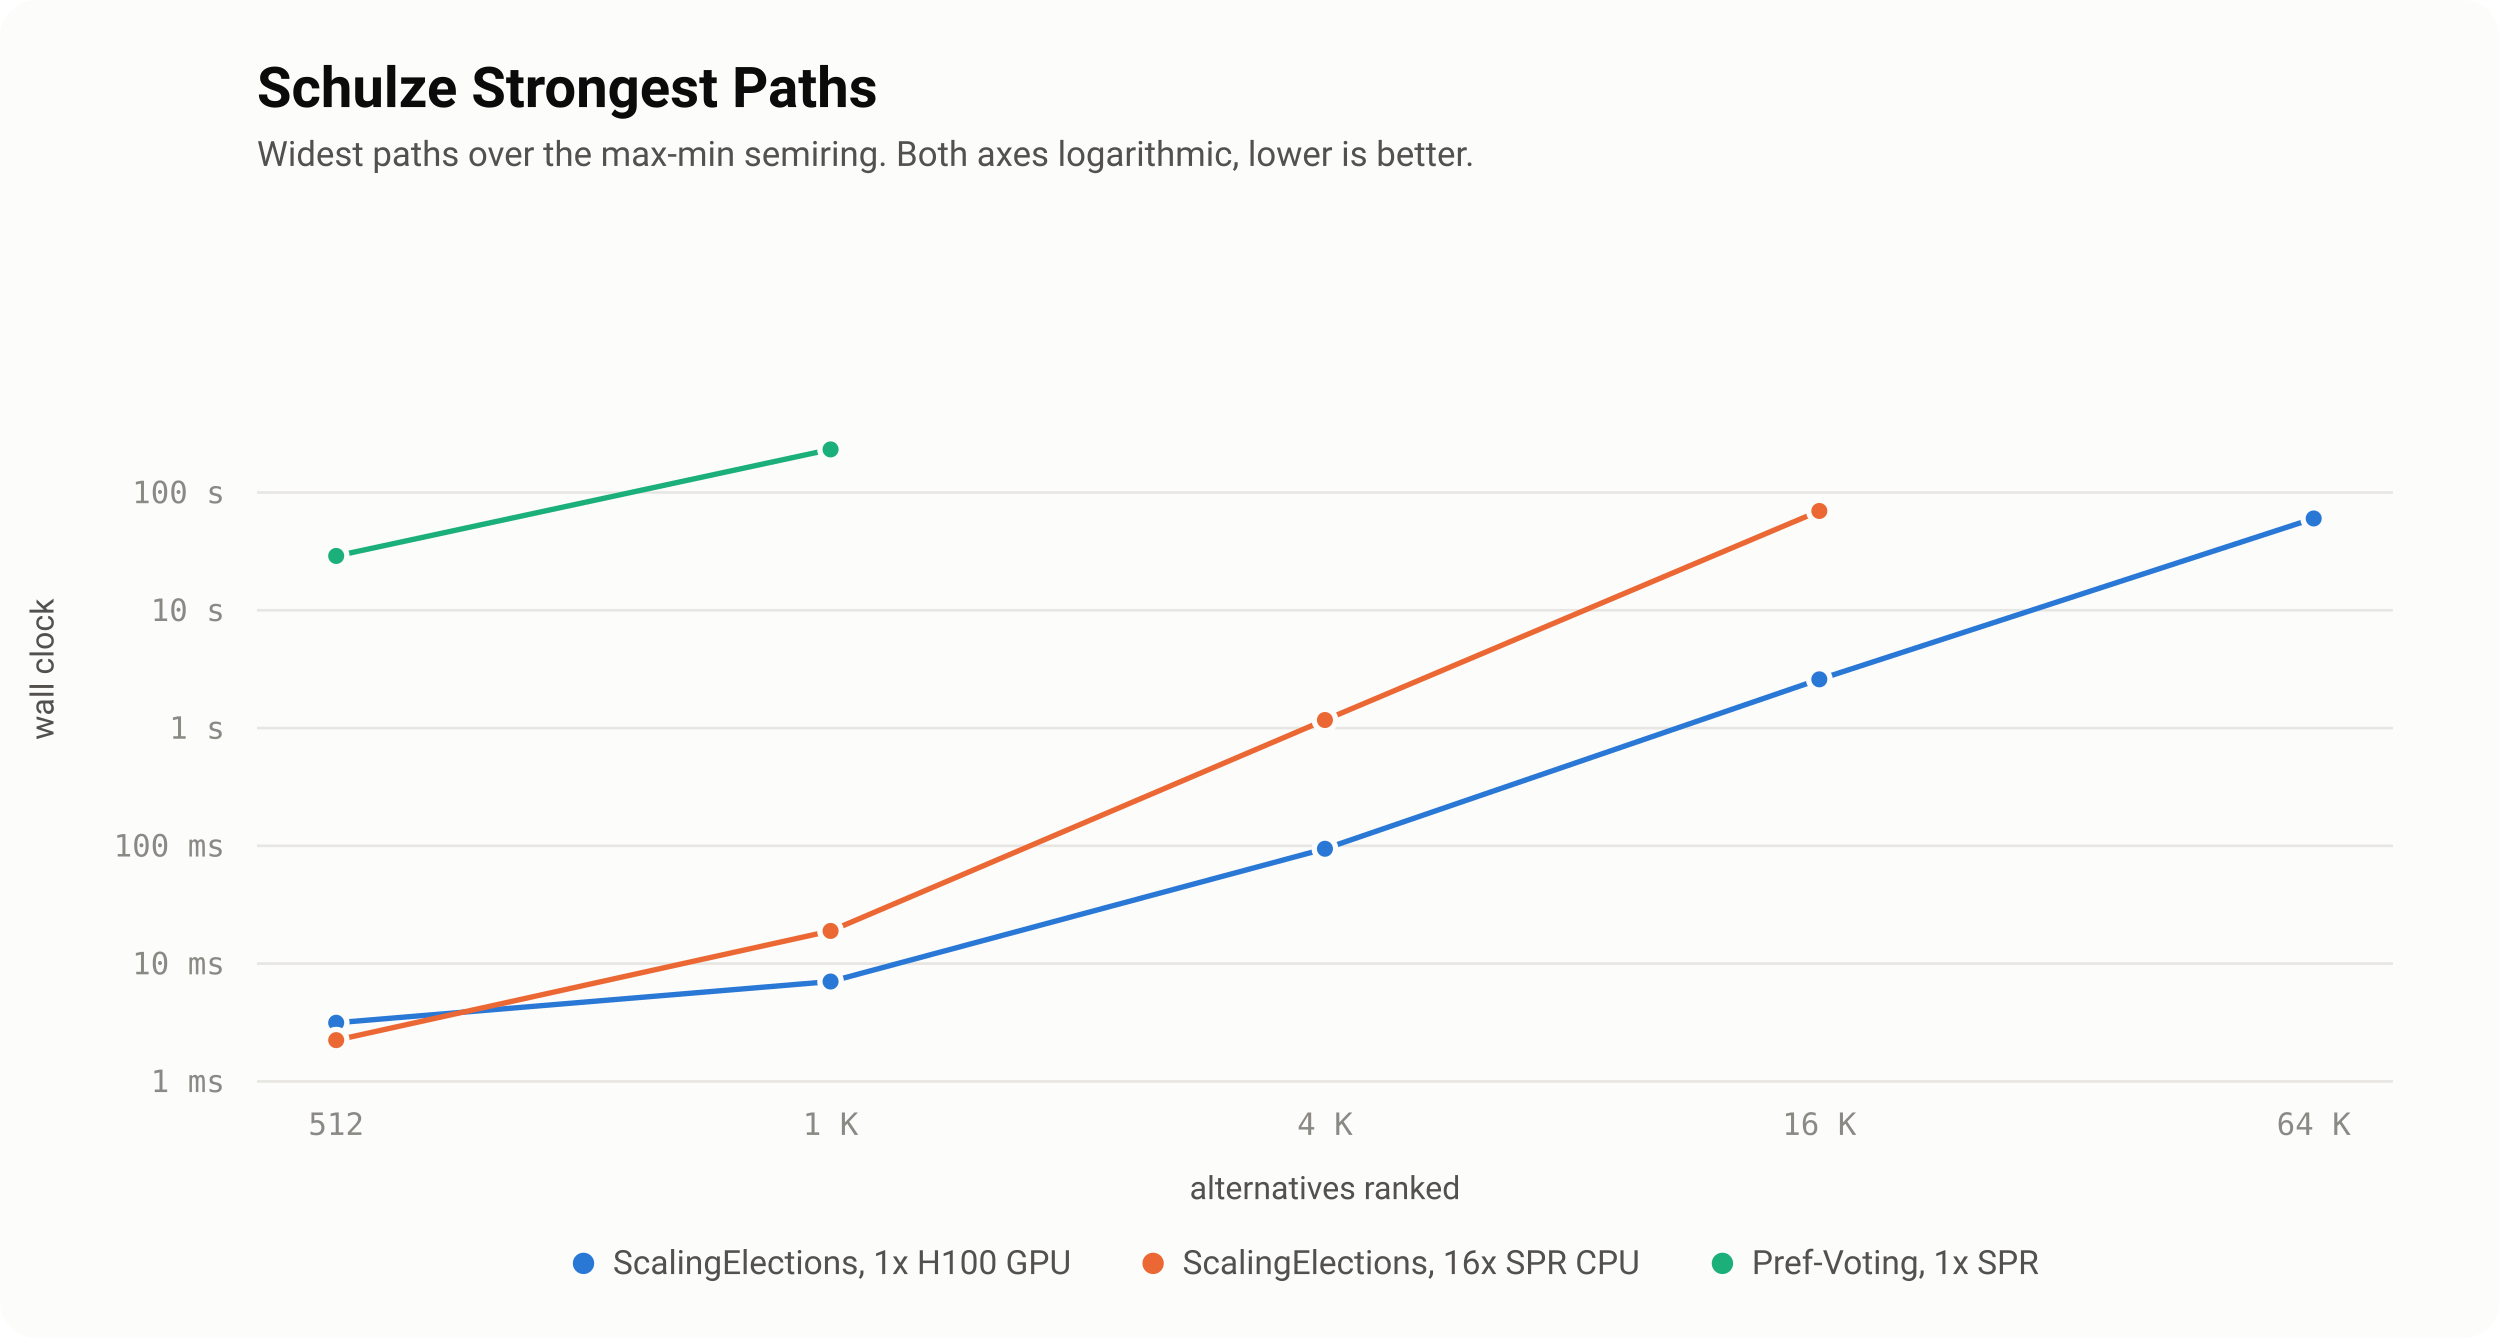
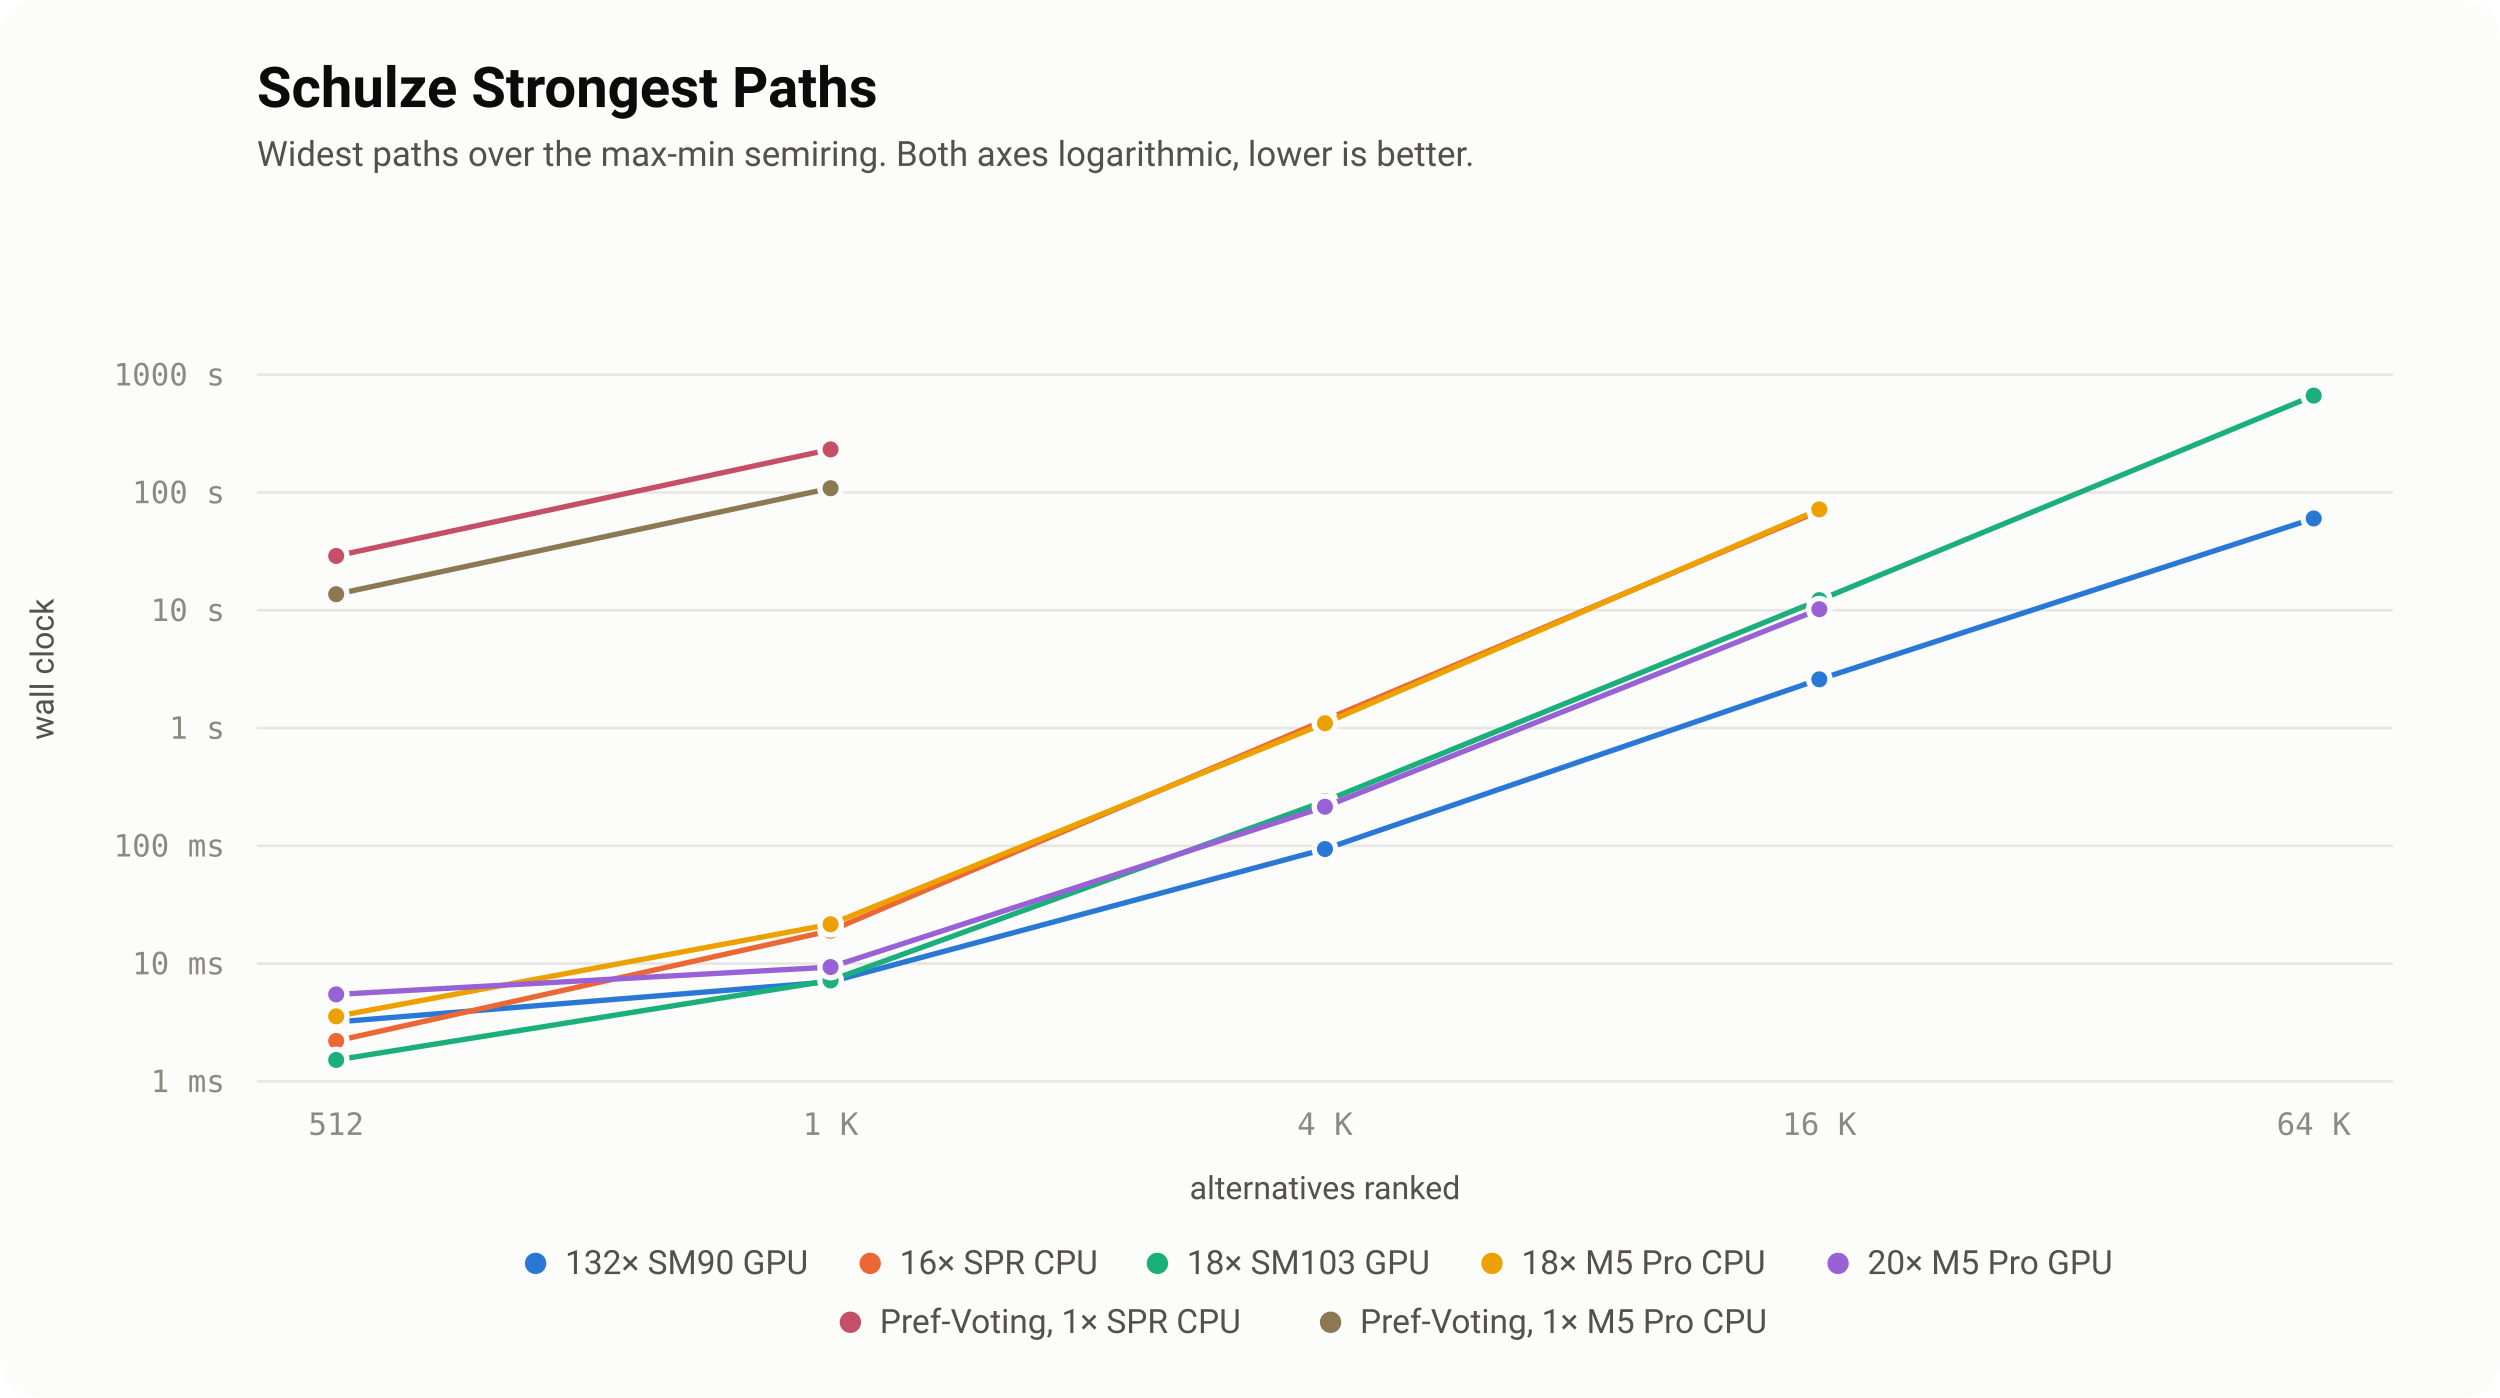
- <svg xmlns="http://www.w3.org/2000/svg" width="934" height="500" viewBox="0 0 934 500" font-family="ui-sans-serif,-apple-system,'Segoe UI',Roboto,Helvetica,Arial,sans-serif" role="img" aria-label="Schulze wall clock against field size, log-log">
-   <rect width="934" height="500" rx="14" fill="#fcfcfb" />
+ <svg xmlns="http://www.w3.org/2000/svg" width="934" height="522" viewBox="0 0 934 522" font-family="ui-sans-serif,-apple-system,'Segoe UI',Roboto,Helvetica,Arial,sans-serif" role="img" aria-label="Schulze wall clock against field size, log-log">
+   <rect width="934" height="522" rx="14" fill="#fcfcfb" />
  <text x="96" y="40" font-size="21" font-weight="650" fill="#0b0b0b">Schulze Strongest Paths</text>
  <text x="96" y="62" font-size="13" fill="#52514e">Widest paths over the max-min semiring. Both axes logarithmic, lower is better.</text>
  <line x1="96" y1="404.0" x2="894" y2="404.0" stroke="#e7e6e2" stroke-width="1" />
  <text x="84" y="408.0" font-size="11.5" text-anchor="end" fill="#8a8984" font-family="ui-monospace,SFMono-Regular,Menlo,Consolas,monospace">1 ms</text>
  <line x1="96" y1="360.0" x2="894" y2="360.0" stroke="#e7e6e2" stroke-width="1" />
  <text x="84" y="364.0" font-size="11.5" text-anchor="end" fill="#8a8984" font-family="ui-monospace,SFMono-Regular,Menlo,Consolas,monospace">10 ms</text>
  <line x1="96" y1="316.0" x2="894" y2="316.0" stroke="#e7e6e2" stroke-width="1" />
  <text x="84" y="320.0" font-size="11.5" text-anchor="end" fill="#8a8984" font-family="ui-monospace,SFMono-Regular,Menlo,Consolas,monospace">100 ms</text>
  <line x1="96" y1="272.0" x2="894" y2="272.0" stroke="#e7e6e2" stroke-width="1" />
  <text x="84" y="276.0" font-size="11.5" text-anchor="end" fill="#8a8984" font-family="ui-monospace,SFMono-Regular,Menlo,Consolas,monospace">1 s</text>
  <line x1="96" y1="228.0" x2="894" y2="228.0" stroke="#e7e6e2" stroke-width="1" />
  <text x="84" y="232.0" font-size="11.5" text-anchor="end" fill="#8a8984" font-family="ui-monospace,SFMono-Regular,Menlo,Consolas,monospace">10 s</text>
  <line x1="96" y1="184.0" x2="894" y2="184.0" stroke="#e7e6e2" stroke-width="1" />
  <text x="84" y="188.0" font-size="11.5" text-anchor="end" fill="#8a8984" font-family="ui-monospace,SFMono-Regular,Menlo,Consolas,monospace">100 s</text>
+   <line x1="96" y1="140.0" x2="894" y2="140.0" stroke="#e7e6e2" stroke-width="1" />
+   <text x="84" y="144.0" font-size="11.5" text-anchor="end" fill="#8a8984" font-family="ui-monospace,SFMono-Regular,Menlo,Consolas,monospace">1000 s</text>
  <text x="125.6" y="424" font-size="11.5" text-anchor="middle" fill="#8a8984" font-family="ui-monospace,SFMono-Regular,Menlo,Consolas,monospace">512</text>
  <text x="310.3" y="424" font-size="11.5" text-anchor="middle" fill="#8a8984" font-family="ui-monospace,SFMono-Regular,Menlo,Consolas,monospace">1 K</text>
  <text x="495.0" y="424" font-size="11.5" text-anchor="middle" fill="#8a8984" font-family="ui-monospace,SFMono-Regular,Menlo,Consolas,monospace">4 K</text>
  <text x="679.7" y="424" font-size="11.5" text-anchor="middle" fill="#8a8984" font-family="ui-monospace,SFMono-Regular,Menlo,Consolas,monospace">16 K</text>
  <text x="864.4" y="424" font-size="11.5" text-anchor="middle" fill="#8a8984" font-family="ui-monospace,SFMono-Regular,Menlo,Consolas,monospace">64 K</text>
  <text x="495" y="448" font-size="12" text-anchor="middle" fill="#52514e">alternatives ranked</text>
  <text x="20" y="250" font-size="12" text-anchor="middle" fill="#52514e" transform="rotate(-90 20 250)">wall clock</text>
-   <path d="M125.6,382.1 L310.3,366.7 L495.0,317.1 L679.7,253.8 L864.4,193.7" fill="none" stroke="#2a78d6" stroke-width="2" stroke-linejoin="round" />
-   <circle cx="125.6" cy="382.1" r="4" fill="#2a78d6" stroke="#fcfcfb" stroke-width="2" />
-   <circle cx="310.3" cy="366.7" r="4" fill="#2a78d6" stroke="#fcfcfb" stroke-width="2" />
-   <circle cx="495.0" cy="317.1" r="4" fill="#2a78d6" stroke="#fcfcfb" stroke-width="2" />
+   <path d="M125.6,381.8 L310.3,366.8 L495.0,317.2 L679.7,253.8 L864.4,193.7" fill="none" stroke="#2a78d6" stroke-width="2" stroke-linejoin="round" />
+   <circle cx="125.6" cy="381.8" r="4" fill="#2a78d6" stroke="#fcfcfb" stroke-width="2" />
+   <circle cx="310.3" cy="366.8" r="4" fill="#2a78d6" stroke="#fcfcfb" stroke-width="2" />
+   <circle cx="495.0" cy="317.2" r="4" fill="#2a78d6" stroke="#fcfcfb" stroke-width="2" />
  <circle cx="679.7" cy="253.8" r="4" fill="#2a78d6" stroke="#fcfcfb" stroke-width="2" />
  <circle cx="864.4" cy="193.7" r="4" fill="#2a78d6" stroke="#fcfcfb" stroke-width="2" />
-   <path d="M125.6,388.6 L310.3,347.8 L495.0,269.0 L679.7,190.9" fill="none" stroke="#eb6834" stroke-width="2" stroke-linejoin="round" />
-   <circle cx="125.6" cy="388.6" r="4" fill="#eb6834" stroke="#fcfcfb" stroke-width="2" />
-   <circle cx="310.3" cy="347.8" r="4" fill="#eb6834" stroke="#fcfcfb" stroke-width="2" />
+   <path d="M125.6,388.9 L310.3,347.7 L495.0,269.0 L679.7,190.9" fill="none" stroke="#eb6834" stroke-width="2" stroke-linejoin="round" />
+   <circle cx="125.6" cy="388.9" r="4" fill="#eb6834" stroke="#fcfcfb" stroke-width="2" />
+   <circle cx="310.3" cy="347.7" r="4" fill="#eb6834" stroke="#fcfcfb" stroke-width="2" />
  <circle cx="495.0" cy="269.0" r="4" fill="#eb6834" stroke="#fcfcfb" stroke-width="2" />
  <circle cx="679.7" cy="190.9" r="4" fill="#eb6834" stroke="#fcfcfb" stroke-width="2" />
-   <path d="M125.6,207.7 L310.3,167.9" fill="none" stroke="#1baf7a" stroke-width="2" stroke-linejoin="round" />
-   <circle cx="125.6" cy="207.7" r="4" fill="#1baf7a" stroke="#fcfcfb" stroke-width="2" />
-   <circle cx="310.3" cy="167.9" r="4" fill="#1baf7a" stroke="#fcfcfb" stroke-width="2" />
-   <circle cx="218.0" cy="472" r="4" fill="#2a78d6" />
-   <text x="229.0" y="476" font-size="12.5" fill="#52514e">ScalingElections, 1x H100 GPU</text>
-   <circle cx="430.8" cy="472" r="4" fill="#eb6834" />
-   <text x="441.8" y="476" font-size="12.5" fill="#52514e">ScalingElections, 16x SPR CPU</text>
-   <circle cx="643.5" cy="472" r="4" fill="#1baf7a" />
-   <text x="654.5" y="476" font-size="12.5" fill="#52514e">Pref-Voting, 1x SPR</text>
+   <path d="M125.6,396.0 L310.3,366.3 L495.0,299.3 L679.7,224.2 L864.4,147.8" fill="none" stroke="#1baf7a" stroke-width="2" stroke-linejoin="round" />
+   <circle cx="125.6" cy="396.0" r="4" fill="#1baf7a" stroke="#fcfcfb" stroke-width="2" />
+   <circle cx="310.3" cy="366.3" r="4" fill="#1baf7a" stroke="#fcfcfb" stroke-width="2" />
+   <circle cx="495.0" cy="299.3" r="4" fill="#1baf7a" stroke="#fcfcfb" stroke-width="2" />
+   <circle cx="679.7" cy="224.2" r="4" fill="#1baf7a" stroke="#fcfcfb" stroke-width="2" />
+   <circle cx="864.4" cy="147.8" r="4" fill="#1baf7a" stroke="#fcfcfb" stroke-width="2" />
+   <path d="M125.6,379.7 L310.3,345.3 L495.0,270.2 L679.7,190.3" fill="none" stroke="#eda100" stroke-width="2" stroke-linejoin="round" />
+   <circle cx="125.6" cy="379.7" r="4" fill="#eda100" stroke="#fcfcfb" stroke-width="2" />
+   <circle cx="310.3" cy="345.3" r="4" fill="#eda100" stroke="#fcfcfb" stroke-width="2" />
+   <circle cx="495.0" cy="270.2" r="4" fill="#eda100" stroke="#fcfcfb" stroke-width="2" />
+   <circle cx="679.7" cy="190.3" r="4" fill="#eda100" stroke="#fcfcfb" stroke-width="2" />
+   <path d="M125.6,371.5 L310.3,361.3 L495.0,301.4 L679.7,227.6" fill="none" stroke="#9861d6" stroke-width="2" stroke-linejoin="round" />
+   <circle cx="125.6" cy="371.5" r="4" fill="#9861d6" stroke="#fcfcfb" stroke-width="2" />
+   <circle cx="310.3" cy="361.3" r="4" fill="#9861d6" stroke="#fcfcfb" stroke-width="2" />
+   <circle cx="495.0" cy="301.4" r="4" fill="#9861d6" stroke="#fcfcfb" stroke-width="2" />
+   <circle cx="679.7" cy="227.6" r="4" fill="#9861d6" stroke="#fcfcfb" stroke-width="2" />
+   <path d="M125.6,207.7 L310.3,167.9" fill="none" stroke="#c64f68" stroke-width="2" stroke-linejoin="round" />
+   <circle cx="125.6" cy="207.7" r="4" fill="#c64f68" stroke="#fcfcfb" stroke-width="2" />
+   <circle cx="310.3" cy="167.9" r="4" fill="#c64f68" stroke="#fcfcfb" stroke-width="2" />
+   <path d="M125.6,222.0 L310.3,182.4" fill="none" stroke="#8c7853" stroke-width="2" stroke-linejoin="round" />
+   <circle cx="125.6" cy="222.0" r="4" fill="#8c7853" stroke="#fcfcfb" stroke-width="2" />
+   <circle cx="310.3" cy="182.4" r="4" fill="#8c7853" stroke="#fcfcfb" stroke-width="2" />
+   <circle cx="200.1" cy="472" r="4" fill="#2a78d6" />
+   <text x="211.1" y="476" font-size="12.5" fill="#52514e">132× SM90 GPU</text>
+   <circle cx="325.1" cy="472" r="4" fill="#eb6834" />
+   <text x="336.1" y="476" font-size="12.5" fill="#52514e">16× SPR CPU</text>
+   <circle cx="432.4" cy="472" r="4" fill="#1baf7a" />
+   <text x="443.4" y="476" font-size="12.5" fill="#52514e">18× SM103 GPU</text>
+   <circle cx="557.4" cy="472" r="4" fill="#eda100" />
+   <text x="568.4" y="476" font-size="12.5" fill="#52514e">18× M5 Pro CPU</text>
+   <circle cx="686.7" cy="472" r="4" fill="#9861d6" />
+   <text x="697.7" y="476" font-size="12.5" fill="#52514e">20× M5 Pro GPU</text>
+   <circle cx="317.7" cy="494" r="4" fill="#c64f68" />
+   <text x="328.7" y="498" font-size="12.5" fill="#52514e">Pref-Voting, 1× SPR CPU</text>
+   <circle cx="497.1" cy="494" r="4" fill="#8c7853" />
+   <text x="508.1" y="498" font-size="12.5" fill="#52514e">Pref-Voting, 1× M5 Pro CPU</text>
</svg>
